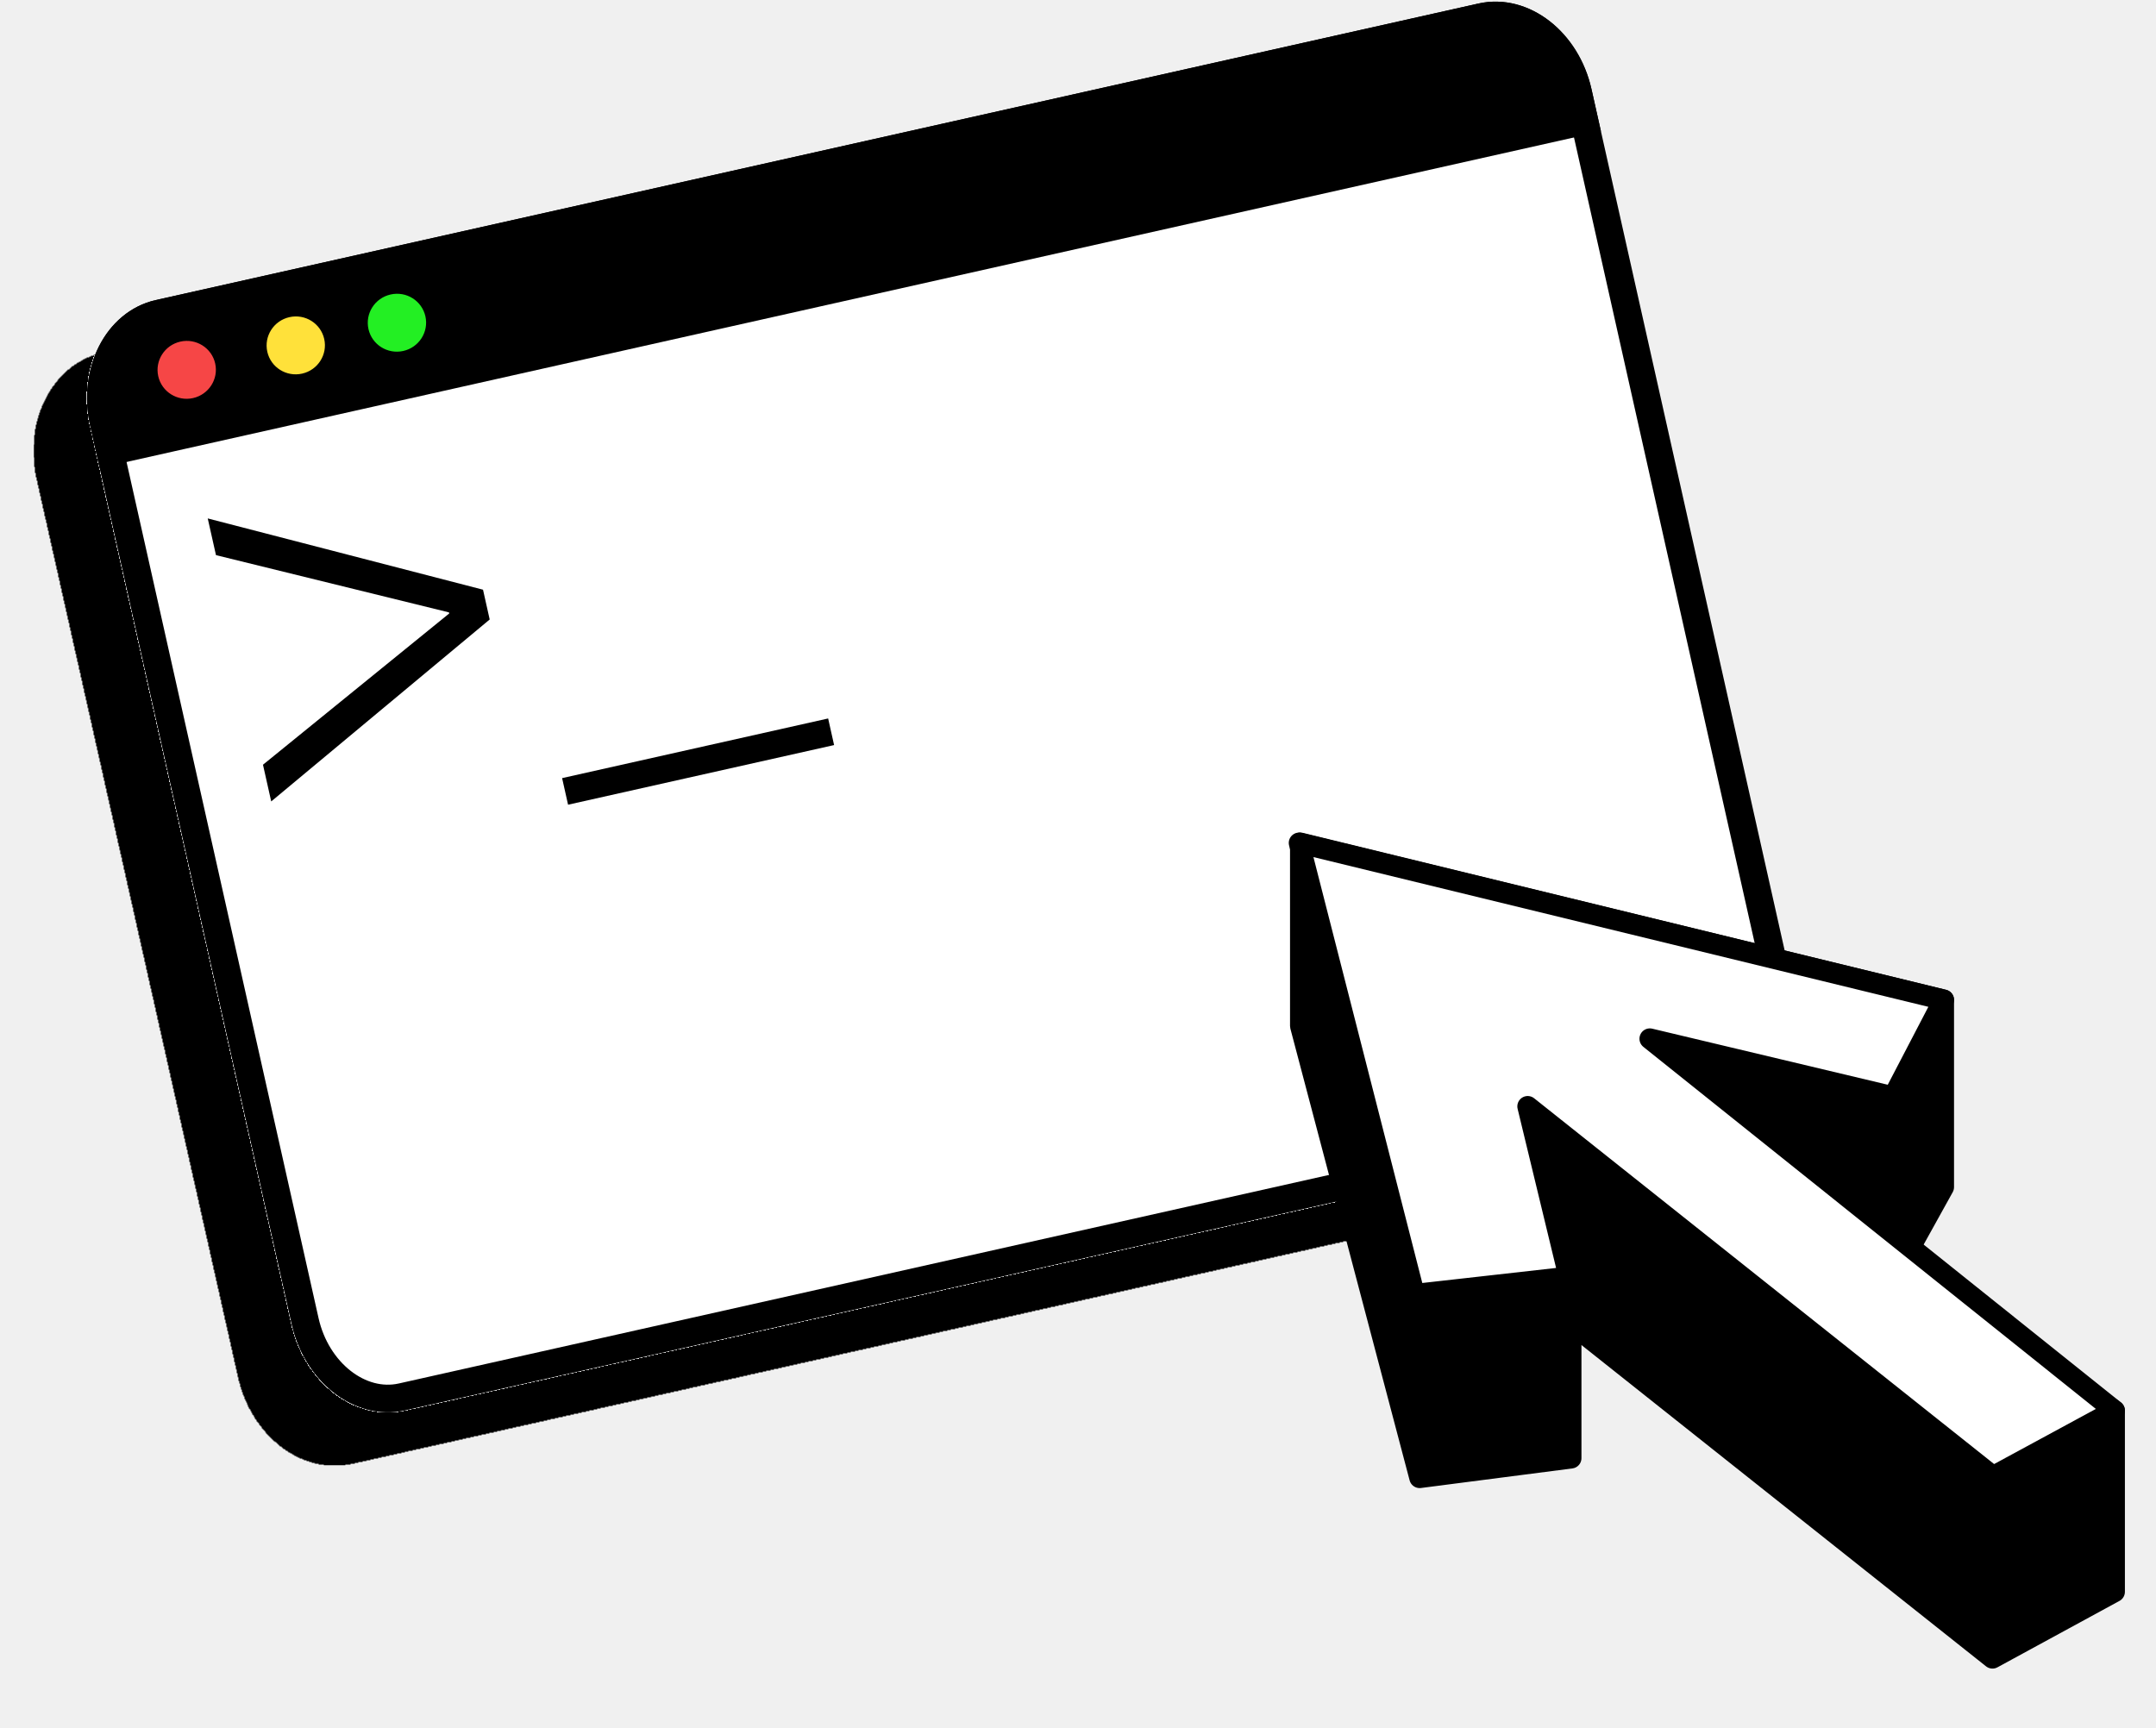
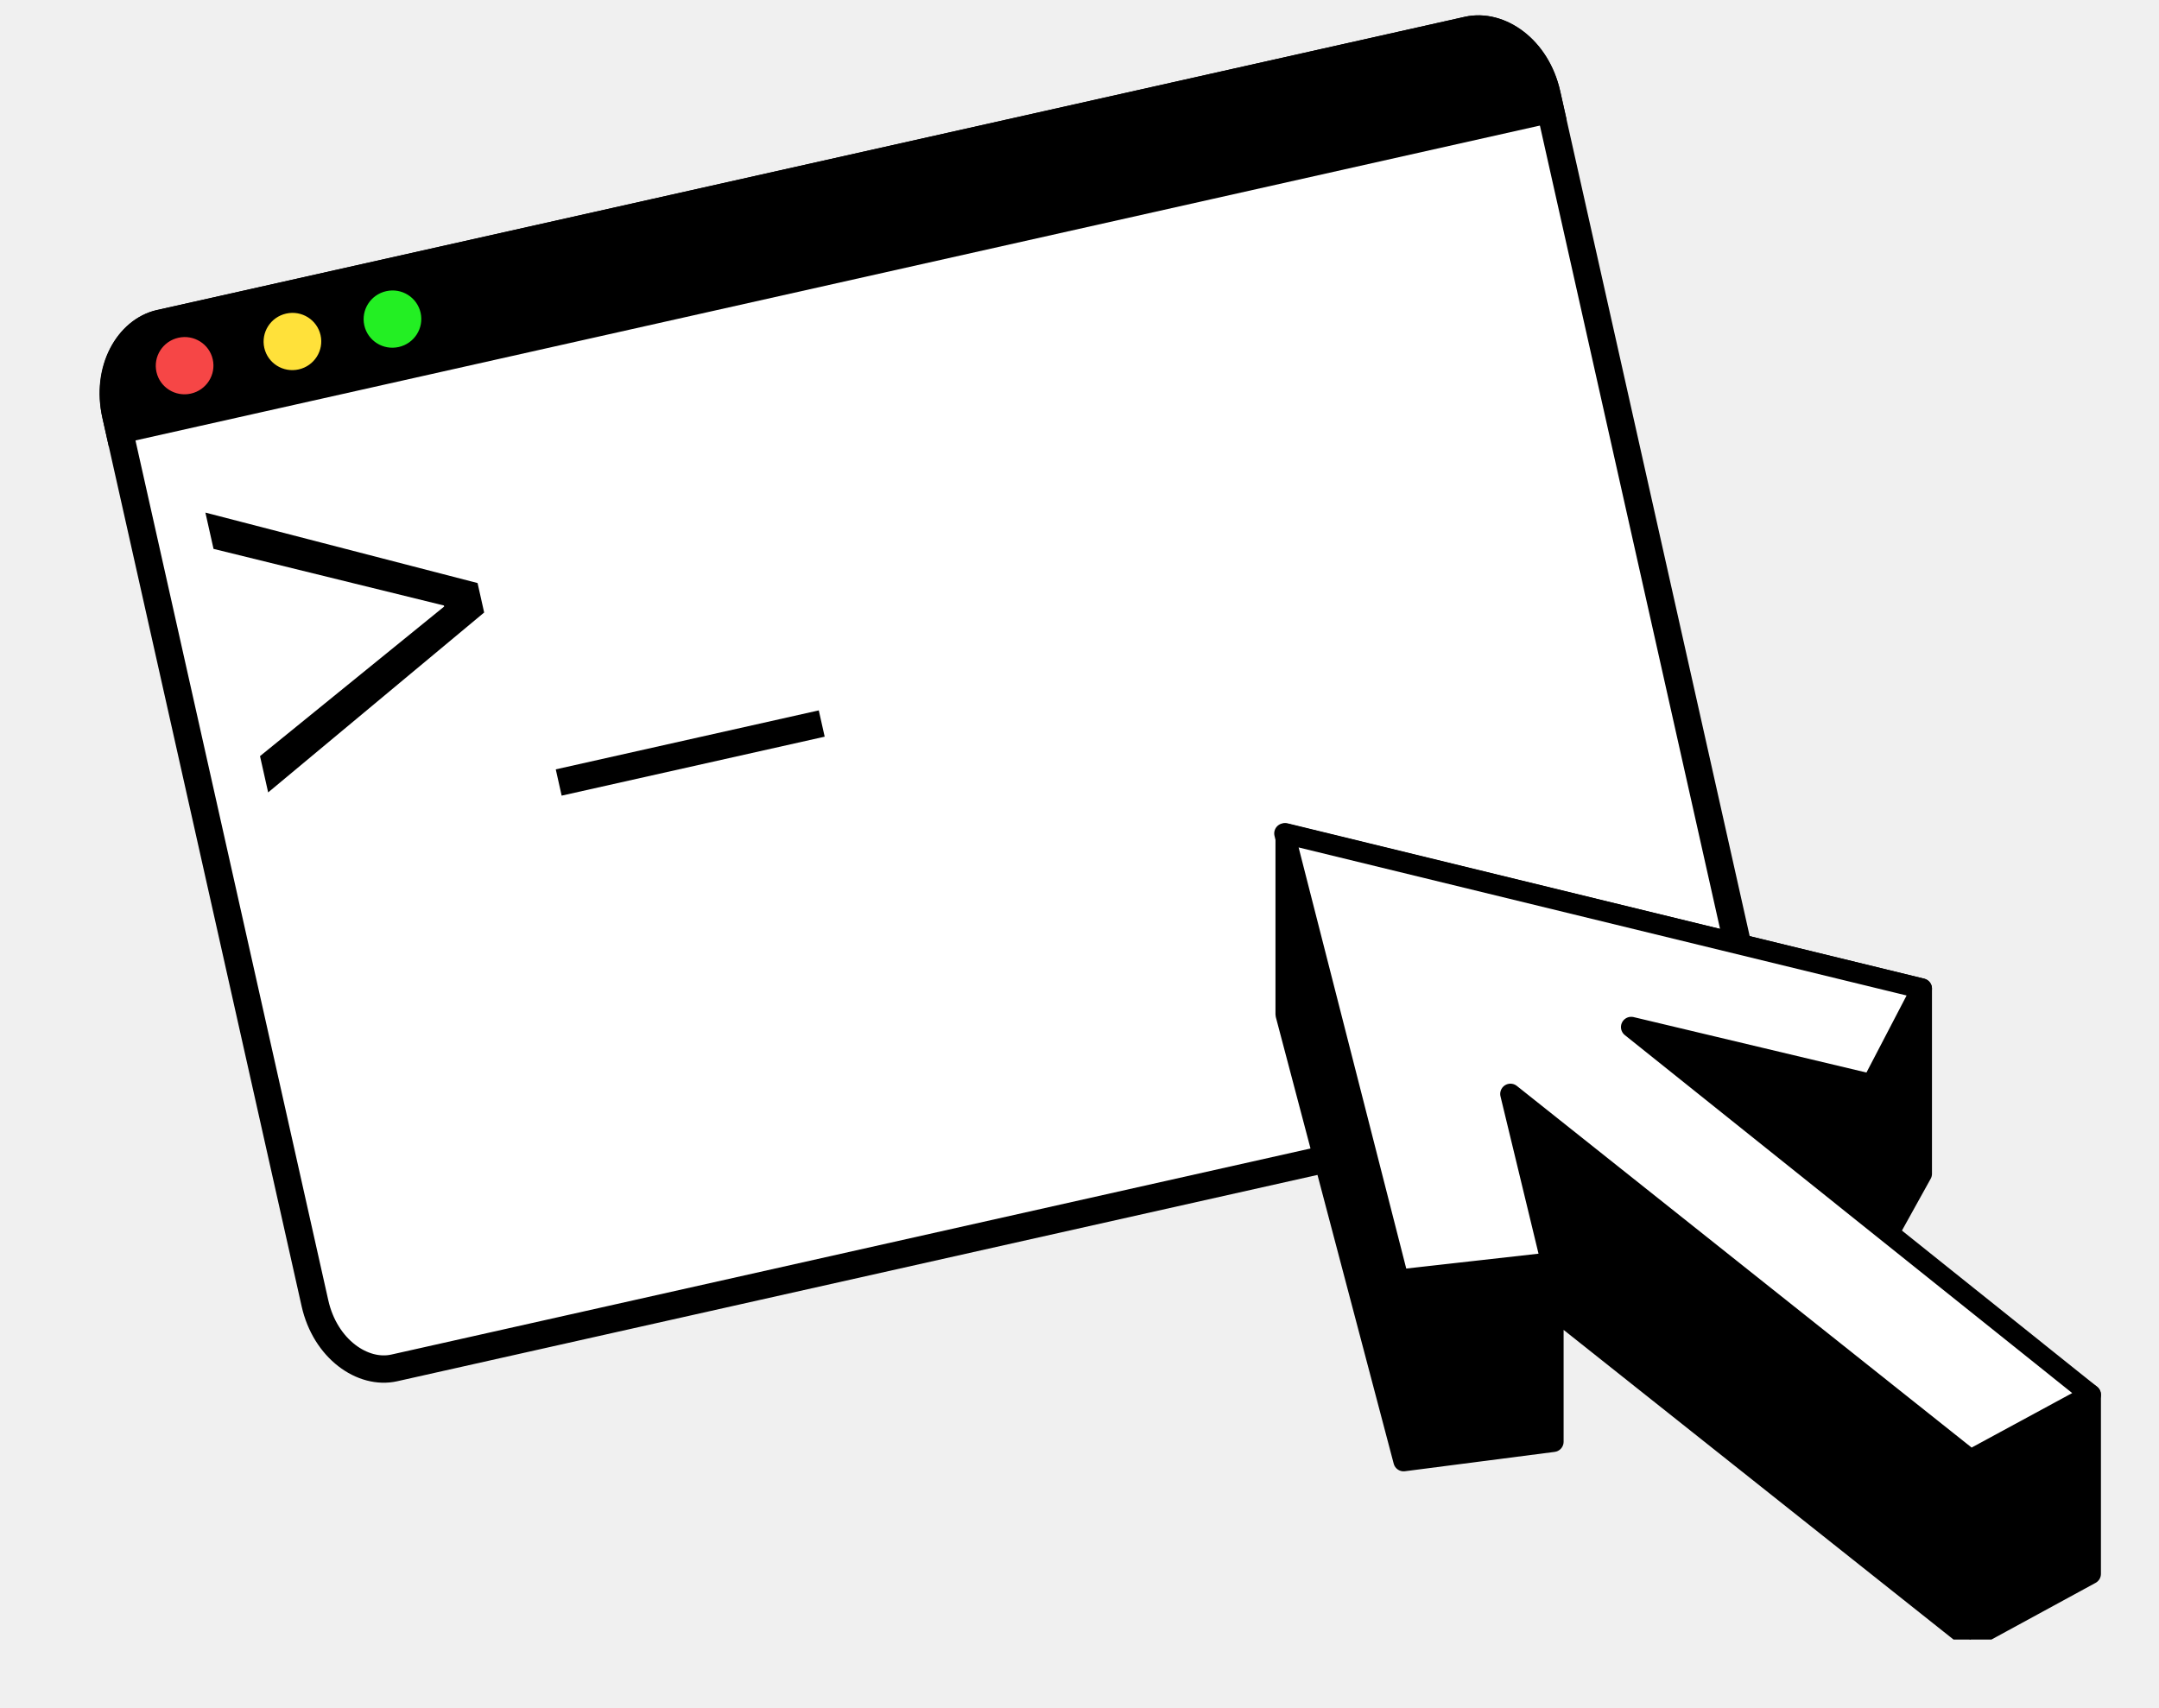
- <svg xmlns="http://www.w3.org/2000/svg" width="156" height="125" viewBox="0 0 156 125" fill="none">
-   <g filter="url(#filter0_d_1_3311)">
-     <path d="M114.19 6.722L128.756 71.683C129.585 75.379 127.793 78.958 124.771 79.635L29.073 101.094C26.054 101.771 22.902 99.3 22.073 95.604L7.507 30.643C6.678 26.947 8.47 23.368 11.492 22.69L107.194 1.231C110.213 0.554 113.361 3.023 114.19 6.722Z" fill="white" stroke="black" stroke-width="2" stroke-miterlimit="10" />
-     <path d="M114.17 6.632L114.645 8.752L7.962 32.674L7.487 30.553C6.669 26.905 8.47 23.368 11.492 22.69L107.194 1.231C110.213 0.554 113.352 2.984 114.17 6.632Z" fill="black" stroke="black" stroke-width="2" stroke-miterlimit="10" />
+ <svg xmlns="http://www.w3.org/2000/svg" width="158" height="125" viewBox="0 0 158 125" fill="none">
+   <g clip-path="url(#clip0_194_4041)">
+     <path d="M113.214 6.94L127.78 71.902C128.532 75.252 126.86 78.142 124.552 78.66L28.854 100.118C26.549 100.635 23.8 98.736 23.049 95.385L8.483 30.424C7.732 27.074 9.403 24.184 11.711 23.666L107.413 2.207C109.717 1.69 112.462 3.587 113.214 6.94Z" fill="white" stroke="black" stroke-width="2" stroke-miterlimit="10" />
+     <path d="M113.194 6.851L113.451 7.995L8.719 31.479L8.463 30.334C7.725 27.045 9.392 24.186 11.711 23.666L107.413 2.207C109.728 1.688 112.457 3.561 113.194 6.851Z" fill="black" stroke="black" stroke-width="2" stroke-miterlimit="10" />
    <path d="M13.968 28.808C15.106 28.553 15.823 27.431 15.57 26.302C15.317 25.174 14.189 24.466 13.052 24.721C11.914 24.976 11.197 26.098 11.45 27.226C11.704 28.355 12.831 29.063 13.968 28.808Z" fill="#F64646" />
    <path d="M21.859 27.038C22.996 26.783 23.713 25.662 23.46 24.533C23.207 23.404 22.08 22.696 20.942 22.951C19.805 23.206 19.088 24.328 19.341 25.457C19.594 26.585 20.721 27.294 21.859 27.038Z" fill="#FFE13A" />
    <path d="M30.781 22.892C31.034 24.022 30.318 25.142 29.179 25.398C28.04 25.653 26.915 24.945 26.661 23.816C26.408 22.687 27.124 21.566 28.263 21.311C29.402 21.055 30.527 21.763 30.781 22.892Z" fill="#23EF23" />
+   </g>
+   <g clip-path="url(#clip1_194_4041)">
    <path d="M35.432 44.83L19.624 57.997L19.028 55.341L32.504 44.394L32.487 44.317L15.627 40.173L15.031 37.517L34.949 42.674L35.432 44.83Z" fill="black" />
    <path d="M59.921 51.993L60.352 53.918L41.103 58.234L40.672 56.31L59.921 51.993Z" fill="black" />
  </g>
-   <path d="M144.169 120L113.678 95.782V105.521L102.72 106.937L94.092 74.248V61L140.636 72.358V85.908L137.673 91.251L153 102.08V115.192L144.169 120Z" fill="black" stroke="black" stroke-width="1.5" stroke-linejoin="round" />
-   <path d="M153 102.08L144.208 106.844L110.538 80.065L113.521 92.408L102.347 93.664L94 61L140.636 72.358L136.986 79.364L119.375 75.171L153 102.08Z" fill="white" stroke="black" stroke-width="1.5" stroke-linejoin="round" />
+   <g clip-path="url(#clip2_194_4041)">
+     <path d="M144.169 120L113.678 95.782V105.521L102.72 106.937L94.092 74.248V61L140.636 72.358V85.908L137.673 91.251L153 102.08V115.192L144.169 120Z" fill="black" stroke="black" stroke-width="1.5" stroke-linejoin="round" />
+     <path d="M153 102.08L144.208 106.844L110.538 80.065L113.521 92.408L102.347 93.664L94 61L140.636 72.358L136.986 79.364L119.375 75.171L153 102.08Z" fill="white" stroke="black" stroke-width="1.5" stroke-linejoin="round" />
+   </g>
  <defs>
-     <filter id="filter0_d_1_3311" x="2.453" y="0.115" width="127.501" height="105.933" filterUnits="userSpaceOnUse" color-interpolation-filters="sRGB">
-       <feFlood flood-opacity="0" result="BackgroundImageFix" />
-       <feColorMatrix in="SourceAlpha" type="matrix" values="0 0 0 0 0 0 0 0 0 0 0 0 0 0 0 0 0 0 127 0" result="hardAlpha" />
-       <feOffset dx="-3.84" dy="3.84" />
-       <feComposite in2="hardAlpha" operator="out" />
-       <feColorMatrix type="matrix" values="0 0 0 0 0 0 0 0 0 0 0 0 0 0 0 0 0 0 1 0" />
-       <feBlend mode="normal" in2="BackgroundImageFix" result="effect1_dropShadow_1_3311" />
-       <feBlend mode="normal" in="SourceGraphic" in2="effect1_dropShadow_1_3311" result="shape" />
-     </filter>
+     <clipPath id="clip0_194_4041">
+       <rect width="109.332" height="80.35" fill="white" transform="translate(6 23.9219) rotate(-12.6383)" />
+     </clipPath>
+     <clipPath id="clip1_194_4041">
+       <rect width="40.634" height="25.92" fill="white" transform="translate(15.0312 37.5166) rotate(-12.6383)" />
+     </clipPath>
+     <clipPath id="clip2_194_4041">
+       <rect width="71" height="65" fill="white" transform="matrix(-1 0 0 1 158 55)" />
+     </clipPath>
  </defs>
</svg>
